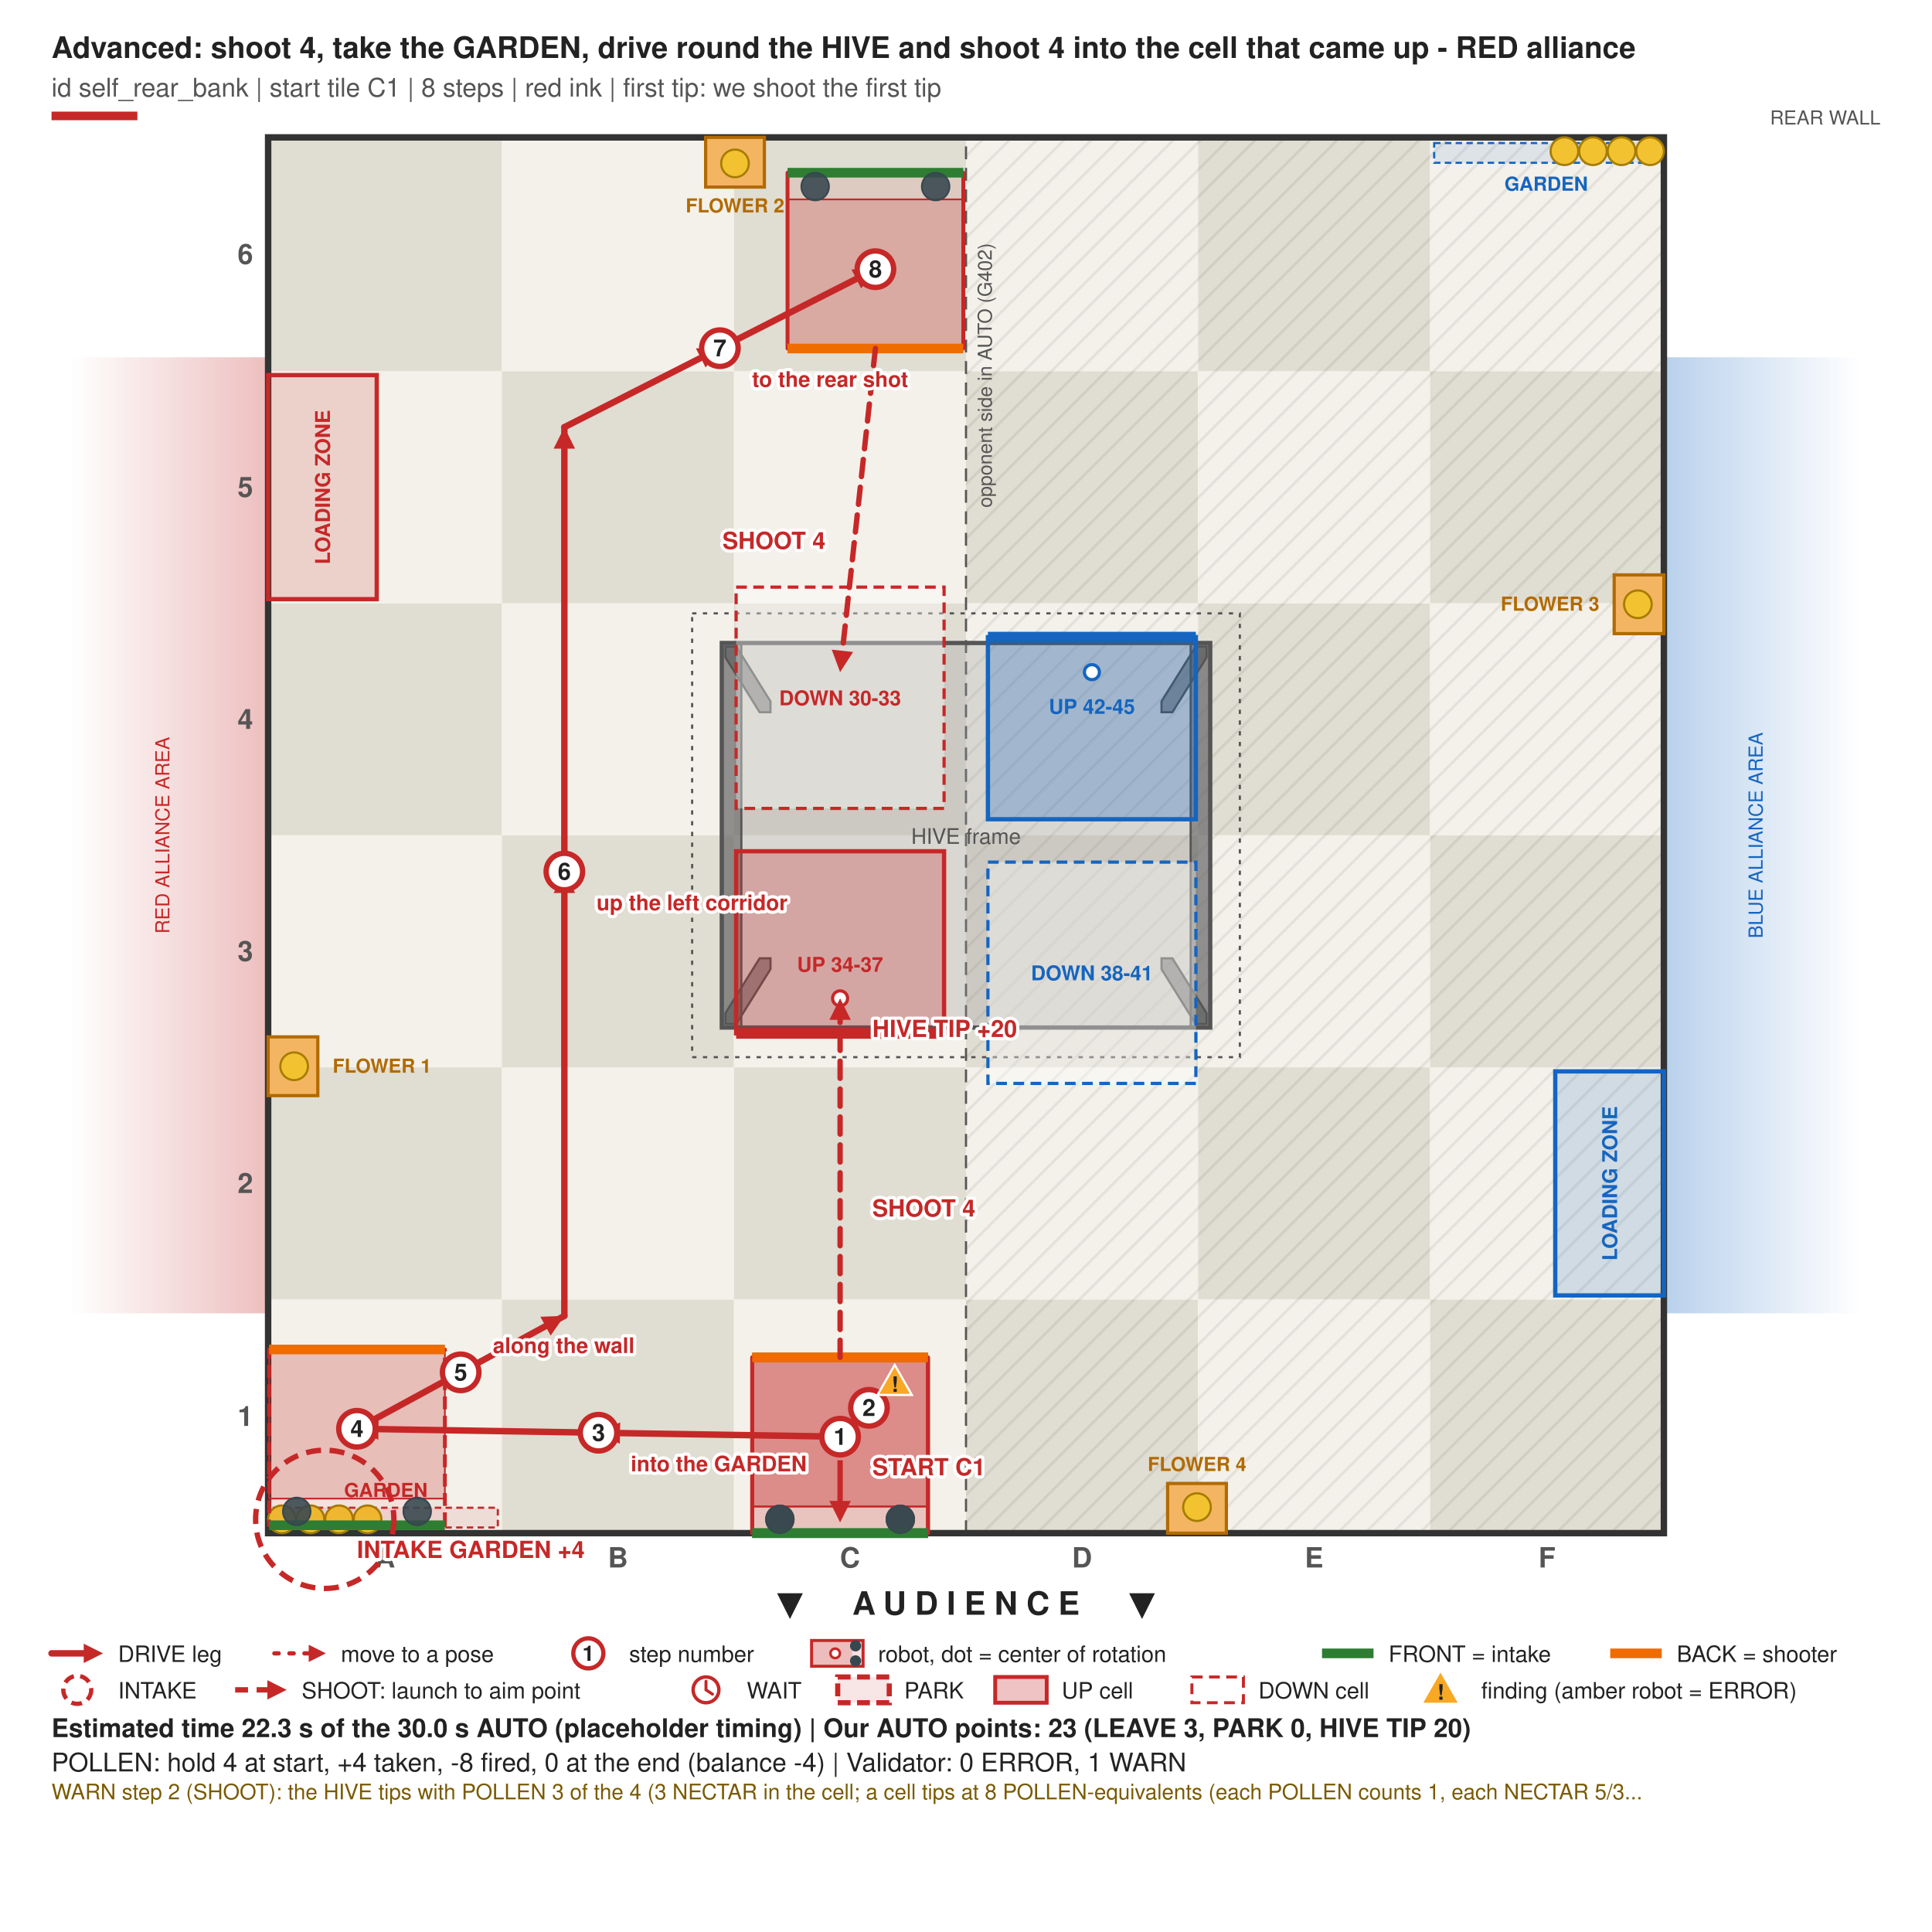
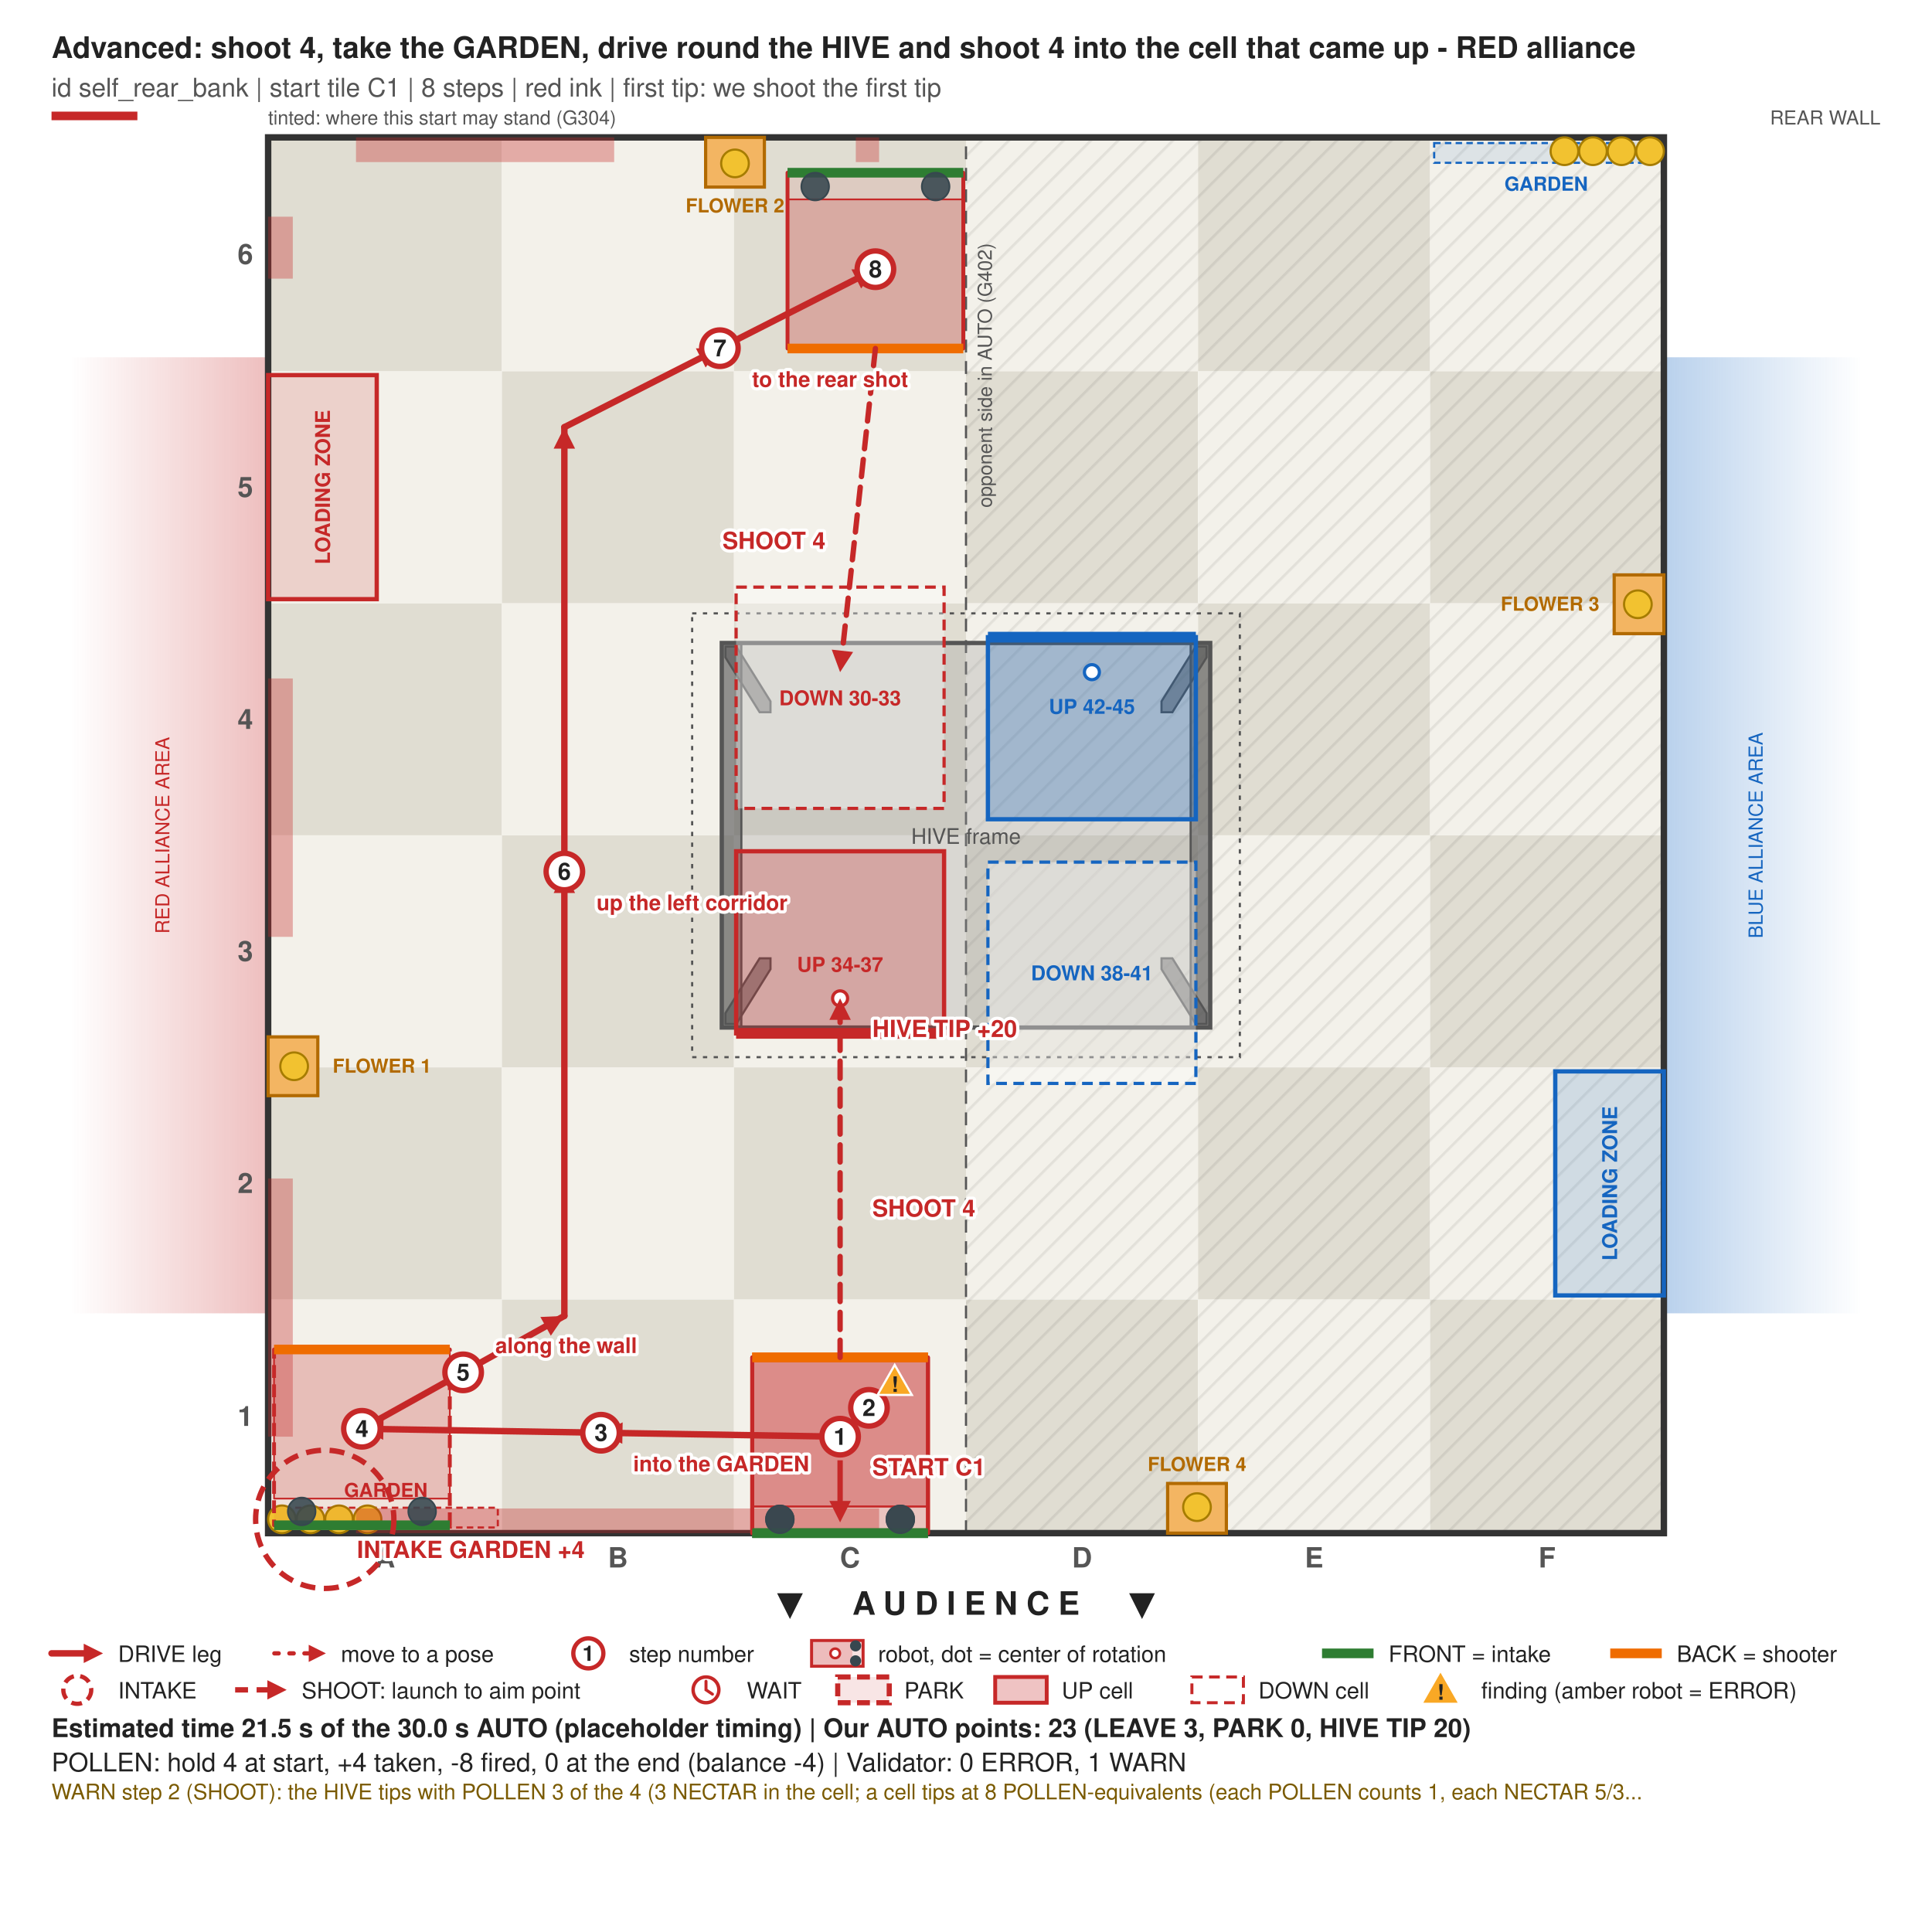
<svg xmlns="http://www.w3.org/2000/svg" viewBox="0 0 900 900" width="900" height="900" role="img" aria-labelledby="svg-title svg-desc" font-family="Helvetica, Arial, sans-serif">
  <defs>
    <linearGradient id="area-red" x1="1" y1="0" x2="0" y2="0">
      <stop offset="0" stop-color="#c62828" stop-opacity="0.30" />
      <stop offset="1" stop-color="#c62828" stop-opacity="0" />
    </linearGradient>
    <linearGradient id="area-blue" x1="0" y1="0" x2="1" y2="0">
      <stop offset="0" stop-color="#1565c0" stop-opacity="0.30" />
      <stop offset="1" stop-color="#1565c0" stop-opacity="0" />
    </linearGradient>
    <pattern id="opponent-hatch" width="9" height="9" patternUnits="userSpaceOnUse" patternTransform="rotate(45)">
      <line x1="0" y1="0" x2="0" y2="9" stroke="#000000" stroke-opacity="0.07" stroke-width="2.5" />
    </pattern>
  </defs>
  <rect id="background" x="0" y="0" width="900" height="900" fill="#ffffff" />
  <text id="title" x="24" y="27" font-size="13.83" font-weight="bold" fill="#222222">Advanced: shoot 4, take the GARDEN, drive round the HIVE and shoot 4 into the cell that came up - RED alliance</text>
  <text id="subtitle" x="24" y="45" font-size="12" fill="#555555">id self_rear_bank  |  start tile C1  |  8 steps  |  red ink  |  first tip: we shoot the first tip</text>
  <rect x="24" y="52" width="40" height="4" fill="#c62828" />
  <g id="field">
    <rect class="alliance-area" data-alliance="RED" x="32.9" y="166.43" width="92" height="445.37" fill="url(#area-red)" />
    <rect class="alliance-area" data-alliance="BLUE" x="775.1" y="166.43" width="92" height="445.37" fill="url(#area-blue)" />
    <text x="78.9" y="389.12" font-size="9" fill="#c62828" text-anchor="middle" transform="rotate(-90 78.9 389.12)">RED ALLIANCE AREA</text>
    <text x="821.1" y="389.12" font-size="9" fill="#1565c0" text-anchor="middle" transform="rotate(-90 821.1 389.12)">BLUE ALLIANCE AREA</text>
    <rect class="tile" data-tile="A1" x="124.9" y="605.3" width="108.9" height="108.9" fill="#f3f1ea" />
    <rect class="tile" data-tile="A2" x="124.9" y="497.2" width="108.9" height="108.1" fill="#e0ddd2" />
    <rect class="tile" data-tile="A3" x="124.9" y="389.1" width="108.9" height="108.1" fill="#f3f1ea" />
    <rect class="tile" data-tile="A4" x="124.9" y="281" width="108.9" height="108.1" fill="#e0ddd2" />
    <rect class="tile" data-tile="A5" x="124.9" y="172.9" width="108.9" height="108.1" fill="#f3f1ea" />
    <rect class="tile" data-tile="A6" x="124.9" y="64" width="108.9" height="108.9" fill="#e0ddd2" />
    <rect class="tile" data-tile="B1" x="233.8" y="605.3" width="108.1" height="108.9" fill="#e0ddd2" />
    <rect class="tile" data-tile="B2" x="233.8" y="497.2" width="108.1" height="108.1" fill="#f3f1ea" />
    <rect class="tile" data-tile="B3" x="233.8" y="389.1" width="108.1" height="108.1" fill="#e0ddd2" />
    <rect class="tile" data-tile="B4" x="233.8" y="281" width="108.1" height="108.1" fill="#f3f1ea" />
    <rect class="tile" data-tile="B5" x="233.8" y="172.9" width="108.1" height="108.1" fill="#e0ddd2" />
    <rect class="tile" data-tile="B6" x="233.8" y="64" width="108.1" height="108.9" fill="#f3f1ea" />
    <rect class="tile" data-tile="C1" x="341.9" y="605.3" width="108.1" height="108.9" fill="#f3f1ea" />
    <rect class="tile" data-tile="C2" x="341.9" y="497.2" width="108.1" height="108.1" fill="#e0ddd2" />
    <rect class="tile" data-tile="C3" x="341.9" y="389.1" width="108.1" height="108.1" fill="#f3f1ea" />
    <rect class="tile" data-tile="C4" x="341.9" y="281" width="108.1" height="108.1" fill="#e0ddd2" />
    <rect class="tile" data-tile="C5" x="341.9" y="172.9" width="108.1" height="108.1" fill="#f3f1ea" />
    <rect class="tile" data-tile="C6" x="341.9" y="64" width="108.1" height="108.9" fill="#e0ddd2" />
    <rect class="tile" data-tile="D1" x="450" y="605.3" width="108.1" height="108.9" fill="#e0ddd2" />
    <rect class="tile" data-tile="D2" x="450" y="497.2" width="108.1" height="108.1" fill="#f3f1ea" />
    <rect class="tile" data-tile="D3" x="450" y="389.1" width="108.1" height="108.1" fill="#e0ddd2" />
    <rect class="tile" data-tile="D4" x="450" y="281" width="108.1" height="108.1" fill="#f3f1ea" />
    <rect class="tile" data-tile="D5" x="450" y="172.9" width="108.1" height="108.1" fill="#e0ddd2" />
    <rect class="tile" data-tile="D6" x="450" y="64" width="108.1" height="108.9" fill="#f3f1ea" />
    <rect class="tile" data-tile="E1" x="558.1" y="605.3" width="108.1" height="108.9" fill="#f3f1ea" />
    <rect class="tile" data-tile="E2" x="558.1" y="497.2" width="108.1" height="108.1" fill="#e0ddd2" />
    <rect class="tile" data-tile="E3" x="558.1" y="389.1" width="108.1" height="108.1" fill="#f3f1ea" />
    <rect class="tile" data-tile="E4" x="558.1" y="281" width="108.1" height="108.1" fill="#e0ddd2" />
    <rect class="tile" data-tile="E5" x="558.1" y="172.9" width="108.1" height="108.1" fill="#f3f1ea" />
    <rect class="tile" data-tile="E6" x="558.1" y="64" width="108.1" height="108.9" fill="#e0ddd2" />
    <rect class="tile" data-tile="F1" x="666.2" y="605.3" width="108.9" height="108.9" fill="#e0ddd2" />
    <rect class="tile" data-tile="F2" x="666.2" y="497.2" width="108.9" height="108.1" fill="#f3f1ea" />
    <rect class="tile" data-tile="F3" x="666.2" y="389.1" width="108.9" height="108.1" fill="#e0ddd2" />
    <rect class="tile" data-tile="F4" x="666.2" y="281" width="108.9" height="108.1" fill="#f3f1ea" />
    <rect class="tile" data-tile="F5" x="666.2" y="172.9" width="108.9" height="108.1" fill="#e0ddd2" />
    <rect class="tile" data-tile="F6" x="666.2" y="64" width="108.9" height="108.9" fill="#f3f1ea" />
    <rect id="opponent-side" x="450" y="64" width="325.1" height="650.2" fill="url(#opponent-hatch)" />
    <line id="side-line" x1="450" y1="714.2" x2="450" y2="64" stroke="#555555" stroke-width="1" stroke-dasharray="6 4" />
    <text id="opponent-label" x="462" y="174.86" font-size="9" fill="#555555" text-anchor="middle" transform="rotate(-90 462 174.86)">opponent side in AUTO (G402)</text>
    <text class="tile-label" x="179.35" y="730.2" font-size="13" font-weight="bold" text-anchor="middle" fill="#555555">A</text>
    <text class="tile-label" x="287.85" y="730.2" font-size="13" font-weight="bold" text-anchor="middle" fill="#555555">B</text>
    <text class="tile-label" x="395.95" y="730.2" font-size="13" font-weight="bold" text-anchor="middle" fill="#555555">C</text>
    <text class="tile-label" x="504.05" y="730.2" font-size="13" font-weight="bold" text-anchor="middle" fill="#555555">D</text>
    <text class="tile-label" x="612.15" y="730.2" font-size="13" font-weight="bold" text-anchor="middle" fill="#555555">E</text>
    <text class="tile-label" x="720.65" y="730.2" font-size="13" font-weight="bold" text-anchor="middle" fill="#555555">F</text>
    <text class="tile-label" x="117.9" y="664.25" font-size="13" font-weight="bold" text-anchor="end" fill="#555555">1</text>
    <text class="tile-label" x="117.9" y="555.75" font-size="13" font-weight="bold" text-anchor="end" fill="#555555">2</text>
    <text class="tile-label" x="117.9" y="447.65" font-size="13" font-weight="bold" text-anchor="end" fill="#555555">3</text>
    <text class="tile-label" x="117.9" y="339.55" font-size="13" font-weight="bold" text-anchor="end" fill="#555555">4</text>
    <text class="tile-label" x="117.9" y="231.45" font-size="13" font-weight="bold" text-anchor="end" fill="#555555">5</text>
    <text class="tile-label" x="117.9" y="122.95" font-size="13" font-weight="bold" text-anchor="end" fill="#555555">6</text>
    <rect id="field-border" x="124.9" y="64" width="650.2" height="650.2" fill="none" stroke="#333333" stroke-width="3" />
  </g>
  <g id="structures">
    <rect id="hive-frame" x="336.23" y="299.53" width="227.54" height="179.14" fill="#9a9a9a" fill-opacity="0.30" stroke="#555555" stroke-width="2" />
    <rect id="hive-keepout" x="322.43" y="285.73" width="255.14" height="206.74" fill="none" stroke="#555555" stroke-width="1" stroke-dasharray="2 3" />
    <g id="hive-solid">
      <polygon class="hive-foot" points="336.23,478.67 345.35,478.67 345.35,299.53 336.23,299.53" fill="#555555" fill-opacity="0.55" stroke="#555555" stroke-width="1" />
      <polygon class="hive-foot" points="554.65,478.67 563.77,478.67 563.77,299.53 554.65,299.53" fill="#555555" fill-opacity="0.55" stroke="#555555" stroke-width="1" />
      <polygon class="hive-foot" points="337.94,477.01 343,477.01 358.92,451.48 358.92,446.42 353.86,446.42 337.94,471.95" fill="#555555" fill-opacity="0.55" stroke="#555555" stroke-width="1" />
      <polygon class="hive-foot" points="337.94,306.25 353.86,331.78 358.92,331.78 358.92,326.72 343,301.19 337.94,301.19" fill="#555555" fill-opacity="0.55" stroke="#555555" stroke-width="1" />
      <polygon class="hive-foot" points="541.08,451.48 557,477.01 562.06,477.01 562.06,471.95 546.14,446.42 541.08,446.42" fill="#555555" fill-opacity="0.55" stroke="#555555" stroke-width="1" />
      <polygon class="hive-foot" points="541.08,331.78 546.14,331.78 562.06,306.25 562.06,301.19 557,301.19 541.08,326.72" fill="#555555" fill-opacity="0.55" stroke="#555555" stroke-width="1" />
    </g>
    <text x="450" y="393.1" font-size="10" fill="#555555" text-anchor="middle">HIVE frame</text>
    <g class="hive" data-alliance="RED">
      <g class="cell cell-down" data-alliance="RED" data-side="REAR">
        <rect x="342.91" y="273.5" width="96.88" height="103.09" fill="#ffffff" fill-opacity="0.35" stroke="#c62828" stroke-width="1.5" stroke-dasharray="5 3" />
        <text x="391.35" y="328.55" font-size="9.5" font-weight="bold" fill="#c62828" text-anchor="middle">DOWN 30-33</text>
      </g>
      <g class="cell cell-up" data-alliance="RED" data-side="AUDIENCE">
        <rect x="342.91" y="396.55" width="96.88" height="84.82" fill="#c62828" fill-opacity="0.28" stroke="#c62828" stroke-width="2" />
        <line class="cell-opening" x1="342.91" y1="481.38" x2="439.79" y2="481.38" stroke="#c62828" stroke-width="5" />
        <circle class="aim-point" cx="391.35" cy="465.08" r="3.5" fill="#ffffff" stroke="#c62828" stroke-width="1.5" />
        <text x="391.35" y="452.68" font-size="9.5" font-weight="bold" fill="#c62828" text-anchor="middle">UP 34-37</text>
      </g>
    </g>
    <g class="hive" data-alliance="BLUE">
      <g class="cell cell-down" data-alliance="BLUE" data-side="AUDIENCE">
        <rect x="460.21" y="401.61" width="96.88" height="103.09" fill="#ffffff" fill-opacity="0.35" stroke="#1565c0" stroke-width="1.5" stroke-dasharray="5 3" />
        <text x="508.65" y="456.66" font-size="9.5" font-weight="bold" fill="#1565c0" text-anchor="middle">DOWN 38-41</text>
      </g>
      <g class="cell cell-up" data-alliance="BLUE" data-side="REAR">
        <rect x="460.21" y="296.82" width="96.88" height="84.82" fill="#1565c0" fill-opacity="0.28" stroke="#1565c0" stroke-width="2" />
        <line class="cell-opening" x1="460.21" y1="296.82" x2="557.09" y2="296.82" stroke="#1565c0" stroke-width="5" />
        <circle class="aim-point" cx="508.65" cy="313.12" r="3.5" fill="#ffffff" stroke="#1565c0" stroke-width="1.5" />
        <text x="508.65" y="332.52" font-size="9.5" font-weight="bold" fill="#1565c0" text-anchor="middle">UP 42-45</text>
      </g>
    </g>
    <g class="flower" data-flower="1">
      <rect x="124.9" y="483.02" width="23.15" height="27.37" fill="#f3b562" stroke="#b26a00" stroke-width="1.5" />
      <circle cx="137.02" cy="496.71" r="6.44" fill="#f2c230" stroke="#a67c00" stroke-width="1" />
      <text x="154.95" y="499.71" font-size="9" fill="#b26a00" font-weight="bold" text-anchor="start">FLOWER 1</text>
    </g>
    <g class="flower" data-flower="2">
      <rect x="328.71" y="64" width="27.37" height="23.15" fill="#f3b562" stroke="#b26a00" stroke-width="1.5" />
      <circle cx="342.39" cy="76.12" r="6.44" fill="#f2c230" stroke="#a67c00" stroke-width="1" />
      <text x="342.39" y="98.95" font-size="9" fill="#b26a00" font-weight="bold" text-anchor="middle">FLOWER 2</text>
    </g>
    <g class="flower" data-flower="3">
      <rect x="751.95" y="267.81" width="23.15" height="27.37" fill="#f3b562" stroke="#b26a00" stroke-width="1.5" />
      <circle cx="762.98" cy="281.49" r="6.44" fill="#f2c230" stroke="#a67c00" stroke-width="1" />
      <text x="745.05" y="284.49" font-size="9" fill="#b26a00" font-weight="bold" text-anchor="end">FLOWER 3</text>
    </g>
    <g class="flower" data-flower="4">
      <rect x="543.92" y="691.05" width="27.37" height="23.15" fill="#f3b562" stroke="#b26a00" stroke-width="1.5" />
      <circle cx="557.61" cy="702.08" r="6.44" fill="#f2c230" stroke="#a67c00" stroke-width="1" />
      <text x="557.61" y="685.25" font-size="9" fill="#b26a00" font-weight="bold" text-anchor="middle">FLOWER 4</text>
    </g>
    <g class="garden" data-alliance="RED">
      <rect x="127.54" y="702.36" width="104.37" height="9.2" fill="#c62828" fill-opacity="0.10" stroke="#c62828" stroke-width="1" stroke-dasharray="3 2" />
      <circle class="pollen" cx="131.34" cy="707.76" r="6.44" fill="#f2c230" stroke="#a67c00" stroke-width="1" />
      <circle class="pollen" cx="144.63" cy="707.76" r="6.44" fill="#f2c230" stroke="#a67c00" stroke-width="1" />
      <circle class="pollen" cx="157.93" cy="707.76" r="6.44" fill="#f2c230" stroke="#a67c00" stroke-width="1" />
      <circle class="pollen" cx="171.22" cy="707.76" r="6.44" fill="#f2c230" stroke="#a67c00" stroke-width="1" />
      <text x="179.73" y="697.36" font-size="9" fill="#c62828" text-anchor="middle" font-weight="bold">GARDEN</text>
    </g>
    <g class="loading-zone" data-alliance="RED">
      <rect x="124.9" y="174.74" width="50.6" height="104.37" fill="#c62828" fill-opacity="0.16" stroke="#c62828" stroke-width="2" />
      <text x="150.2" y="230.43" font-size="9.5" font-weight="bold" fill="#c62828" text-anchor="middle" transform="rotate(-90 150.2 226.93)">LOADING ZONE</text>
    </g>
    <g class="garden" data-alliance="BLUE">
      <rect x="668.09" y="66.64" width="104.37" height="9.2" fill="#1565c0" fill-opacity="0.10" stroke="#1565c0" stroke-width="1" stroke-dasharray="3 2" />
      <circle class="pollen" cx="768.66" cy="70.44" r="6.44" fill="#f2c230" stroke="#a67c00" stroke-width="1" />
      <circle class="pollen" cx="755.37" cy="70.44" r="6.44" fill="#f2c230" stroke="#a67c00" stroke-width="1" />
      <circle class="pollen" cx="742.07" cy="70.44" r="6.44" fill="#f2c230" stroke="#a67c00" stroke-width="1" />
      <circle class="pollen" cx="728.78" cy="70.44" r="6.44" fill="#f2c230" stroke="#a67c00" stroke-width="1" />
      <text x="720.27" y="88.84" font-size="9" fill="#1565c0" text-anchor="middle" font-weight="bold">GARDEN</text>
    </g>
    <g class="loading-zone" data-alliance="BLUE">
      <rect x="724.5" y="499.09" width="50.6" height="104.37" fill="#1565c0" fill-opacity="0.16" stroke="#1565c0" stroke-width="2" />
      <text x="749.8" y="554.77" font-size="9.5" font-weight="bold" fill="#1565c0" text-anchor="middle" transform="rotate(-90 749.8 551.27)">LOADING ZONE</text>
    </g>
    <text id="audience-label" x="450" y="752.2" font-size="15" font-weight="bold" letter-spacing="4" text-anchor="middle" fill="#222222">AUDIENCE</text>
    <polygon class="compass-arrow" points="362,742.2 374,742.2 368,754.2" fill="#222222" />
    <polygon class="compass-arrow" points="526,742.2 538,742.2 532,754.2" fill="#222222" />
    <text x="876" y="58" font-size="9" fill="#555555" text-anchor="end">REAR WALL</text>
  </g>
+   <g id="start-bands" data-heading="-90">
+     <rect class="start-band" data-wall="RED" data-from="9.77" data-to="35.92" x="124.9" y="548.99" width="11.5" height="120.27" fill="#c62828" fill-opacity="0.35" />
+     <rect class="start-band" data-wall="RED" data-from="60.39" data-to="86.55" x="124.9" y="316.05" width="11.5" height="120.37" fill="#c62828" fill-opacity="0.35" />
+     <rect class="start-band" data-wall="RED" data-from="127.04" data-to="133.32" x="124.9" y="100.94" width="11.5" height="28.86" fill="#c62828" fill-opacity="0.35" />
+     <rect class="start-band" data-wall="AUDIENCE" data-from="8.9" data-to="61.87" x="165.84" y="702.7" width="243.68" height="11.5" fill="#c62828" fill-opacity="0.35" />
+     <rect class="start-band" data-wall="REAR" data-from="8.9" data-to="35.05" x="165.84" y="64" width="120.27" height="11.5" fill="#c62828" fill-opacity="0.35" />
+     <rect class="start-band" data-wall="REAR" data-from="59.52" data-to="61.87" x="398.67" y="64" width="10.85" height="11.5" fill="#c62828" fill-opacity="0.35" />
+     <text class="start-band-label" x="124.9" y="58" font-size="9" fill="#555555">tinted: where this start may stand (G304)</text>
+   </g>
  <g id="route" data-ink="#c62828" data-alliance="RED" data-route="self_rear_bank">
    <g class="drive-leg" data-step="3" data-mode="CONSTANT">
-       <path class="leg" d="M 391.35 669.26 L 166.3 665.58" fill="none" stroke="#c62828" stroke-width="3" stroke-linecap="round" stroke-linejoin="round" />
-       <polygon class="arrowhead" points="278.82,667.42 288.91,662.58 288.74,672.58" fill="#c62828" />
-       <polygon class="arrowhead" points="166.3,665.58 176.38,660.74 176.22,670.74" fill="#c62828" />
+       <path class="leg" d="M 391.35 669.26 L 168.6 665.58" fill="none" stroke="#c62828" stroke-width="3" stroke-linecap="round" stroke-linejoin="round" />
+       <polygon class="arrowhead" points="279.97,667.42 290.06,662.58 289.89,672.58" fill="#c62828" />
+       <polygon class="arrowhead" points="168.6,665.58 178.68,660.74 178.52,670.74" fill="#c62828" />
    </g>
    <g class="drive-leg" data-step="5" data-mode="CONSTANT">
-       <path class="leg" d="M 166.3 665.58 L 262.9 613" fill="none" stroke="#c62828" stroke-width="3" stroke-linecap="round" stroke-linejoin="round" />
-       <polygon class="arrowhead" points="262.9,613 256.51,622.17 251.73,613.39" fill="#c62828" />
+       <path class="leg" d="M 168.6 665.58 L 262.9 613" fill="none" stroke="#c62828" stroke-width="3" stroke-linecap="round" stroke-linejoin="round" />
+       <polygon class="arrowhead" points="262.9,613 256.6,622.24 251.73,613.5" fill="#c62828" />
    </g>
    <g class="drive-leg" data-step="6" data-mode="REVERSE_TANGENT">
      <path class="leg" d="M 262.9 613 L 262.9 199" fill="none" stroke="#c62828" stroke-width="3" stroke-linecap="round" stroke-linejoin="round" />
      <polygon class="arrowhead" points="262.9,406 267.9,416 257.9,416" fill="#c62828" />
      <polygon class="arrowhead" points="262.9,199 267.9,209 257.9,209" fill="#c62828" />
    </g>
    <g class="drive-leg" data-step="7" data-mode="LINEAR">
      <path class="leg" d="M 262.9 199 L 407.8 125.4" fill="none" stroke="#c62828" stroke-width="3" stroke-linecap="round" stroke-linejoin="round" />
      <polygon class="arrowhead" points="335.35,162.2 328.7,171.19 324.17,162.27" fill="#c62828" />
      <polygon class="arrowhead" points="407.8,125.4 401.15,134.39 396.62,125.47" fill="#c62828" />
    </g>
    <g id="start-footprint" class="footprint start" data-step="1">
      <polygon class="outline" points="432.29,714.2 432.29,632.32 350.41,632.32 350.41,714.2" fill="#c62828" fill-opacity="0.14" stroke="#c62828" stroke-width="1.8" stroke-linejoin="round" />
      <polygon class="chassis" points="432.29,701.78 432.29,632.32 350.41,632.32 350.41,701.78" fill="#c62828" fill-opacity="0.2" stroke="#c62828" stroke-width="0.8" stroke-linejoin="round" />
      <line class="front-edge" x1="432.29" y1="714.2" x2="350.41" y2="714.2" stroke="#2e7d32" stroke-width="4.5" />
      <line class="back-edge" x1="432.29" y1="632.32" x2="350.41" y2="632.32" stroke="#ef6c00" stroke-width="4.5" />
      <circle class="wheel" data-wheel="LEFT" cx="419.41" cy="707.76" r="6.44" fill="#37474f" fill-opacity="0.88" stroke="#37474f" stroke-width="0.8" />
      <circle class="wheel" data-wheel="RIGHT" cx="363.29" cy="707.76" r="6.44" fill="#37474f" fill-opacity="0.88" stroke="#37474f" stroke-width="0.8" />
      <g class="pose-point" data-x="57.92" data-y="9.77">
        <circle cx="391.35" cy="669.26" r="3.4" fill="#ffffff" fill-opacity="0.92" stroke="#c62828" stroke-width="1.6" />
        <line x1="387.95" y1="669.26" x2="394.75" y2="669.26" stroke="#c62828" stroke-width="1" />
        <line x1="391.35" y1="665.86" x2="391.35" y2="672.66" stroke="#c62828" stroke-width="1" />
      </g>
      <line class="heading-arrow" x1="391.35" y1="680.26" x2="391.35" y2="701.2" stroke="#c62828" stroke-width="2.5" />
      <polygon class="arrowhead" points="391.35,709.2 386.35,699.2 396.35,699.2" fill="#c62828" />
    </g>
    <g class="shoot-pose" data-step="2" data-nominal="false">
      <polygon class="outline" points="432.29,714.2 432.29,632.32 350.41,632.32 350.41,714.2" fill="#c62828" fill-opacity="0.1" stroke="#c62828" stroke-width="1.8" stroke-linejoin="round" />
      <polygon class="chassis" points="432.29,701.78 432.29,632.32 350.41,632.32 350.41,701.78" fill="#c62828" fill-opacity="0.2" stroke="#c62828" stroke-width="0.8" stroke-linejoin="round" />
      <line class="front-edge" x1="432.29" y1="714.2" x2="350.41" y2="714.2" stroke="#2e7d32" stroke-width="4.5" />
      <line class="back-edge" x1="432.29" y1="632.32" x2="350.41" y2="632.32" stroke="#ef6c00" stroke-width="4.5" />
      <circle class="wheel" data-wheel="LEFT" cx="419.41" cy="707.76" r="6.44" fill="#37474f" fill-opacity="0.88" stroke="#37474f" stroke-width="0.8" />
      <circle class="wheel" data-wheel="RIGHT" cx="363.29" cy="707.76" r="6.44" fill="#37474f" fill-opacity="0.88" stroke="#37474f" stroke-width="0.8" />
      <g class="pose-point" data-x="57.92" data-y="9.77">
        <circle cx="391.35" cy="669.26" r="3.4" fill="#ffffff" fill-opacity="0.92" stroke="#c62828" stroke-width="1.6" />
        <line x1="387.95" y1="669.26" x2="394.75" y2="669.26" stroke="#c62828" stroke-width="1" />
        <line x1="391.35" y1="665.86" x2="391.35" y2="672.66" stroke="#c62828" stroke-width="1" />
      </g>
      <line class="shot" x1="391.35" y1="632.32" x2="391.35" y2="474.08" stroke="#c62828" stroke-width="2.5" stroke-dasharray="8 5" stroke-linecap="round" />
      <polygon class="arrowhead" points="391.35,465.08 396.35,475.08 386.35,475.08" fill="#c62828" />
    </g>
    <g class="intake" data-step="4" data-source="GARDEN">
-       <polygon class="outline" points="207.24,710.52 207.24,628.64 125.36,628.64 125.36,710.52" fill="#c62828" fill-opacity="0.07" stroke="#c62828" stroke-width="1.8" stroke-dasharray="6 3" stroke-linejoin="round" />
-       <polygon class="chassis" points="207.24,698.1 207.24,628.64 125.36,628.64 125.36,698.1" fill="#c62828" fill-opacity="0.2" stroke="#c62828" stroke-width="0.8" stroke-linejoin="round" />
-       <line class="front-edge" x1="207.24" y1="710.52" x2="125.36" y2="710.52" stroke="#2e7d32" stroke-width="4.5" />
-       <line class="back-edge" x1="207.24" y1="628.64" x2="125.36" y2="628.64" stroke="#ef6c00" stroke-width="4.5" />
-       <circle class="wheel" data-wheel="LEFT" cx="194.36" cy="704.08" r="6.44" fill="#37474f" fill-opacity="0.88" stroke="#37474f" stroke-width="0.8" />
-       <circle class="wheel" data-wheel="RIGHT" cx="138.24" cy="704.08" r="6.44" fill="#37474f" fill-opacity="0.88" stroke="#37474f" stroke-width="0.8" />
-       <g class="pose-point" data-x="9" data-y="10.57">
-         <circle cx="166.3" cy="665.58" r="3.4" fill="#ffffff" fill-opacity="0.92" stroke="#c62828" stroke-width="1.6" />
-         <line x1="162.9" y1="665.58" x2="169.7" y2="665.58" stroke="#c62828" stroke-width="1" />
-         <line x1="166.3" y1="662.18" x2="166.3" y2="668.98" stroke="#c62828" stroke-width="1" />
+       <polygon class="outline" points="209.54,710.52 209.54,628.64 127.66,628.64 127.66,710.52" fill="#c62828" fill-opacity="0.07" stroke="#c62828" stroke-width="1.8" stroke-dasharray="6 3" stroke-linejoin="round" />
+       <polygon class="chassis" points="209.54,698.1 209.54,628.64 127.66,628.64 127.66,698.1" fill="#c62828" fill-opacity="0.2" stroke="#c62828" stroke-width="0.8" stroke-linejoin="round" />
+       <line class="front-edge" x1="209.54" y1="710.52" x2="127.66" y2="710.52" stroke="#2e7d32" stroke-width="4.5" />
+       <line class="back-edge" x1="209.54" y1="628.64" x2="127.66" y2="628.64" stroke="#ef6c00" stroke-width="4.5" />
+       <circle class="wheel" data-wheel="LEFT" cx="196.66" cy="704.08" r="6.44" fill="#37474f" fill-opacity="0.88" stroke="#37474f" stroke-width="0.8" />
+       <circle class="wheel" data-wheel="RIGHT" cx="140.54" cy="704.08" r="6.44" fill="#37474f" fill-opacity="0.88" stroke="#37474f" stroke-width="0.8" />
+       <g class="pose-point" data-x="9.5" data-y="10.57">
+         <circle cx="168.6" cy="665.58" r="3.4" fill="#ffffff" fill-opacity="0.92" stroke="#c62828" stroke-width="1.6" />
+         <line x1="165.2" y1="665.58" x2="172" y2="665.58" stroke="#c62828" stroke-width="1" />
+         <line x1="168.6" y1="662.18" x2="168.6" y2="668.98" stroke="#c62828" stroke-width="1" />
      </g>
      <circle class="intake-ring" cx="151.28" cy="707.76" r="32.2" fill="none" stroke="#c62828" stroke-width="2.5" stroke-dasharray="7 4" />
    </g>
    <g class="shoot-pose" data-step="8" data-nominal="false">
      <polygon class="outline" points="366.86,80.46 366.86,162.34 448.74,162.34 448.74,80.46" fill="#c62828" fill-opacity="0.1" stroke="#c62828" stroke-width="1.8" stroke-linejoin="round" />
      <polygon class="chassis" points="366.86,92.88 366.86,162.34 448.74,162.34 448.74,92.88" fill="#c62828" fill-opacity="0.2" stroke="#c62828" stroke-width="0.8" stroke-linejoin="round" />
      <line class="front-edge" x1="366.86" y1="80.46" x2="448.74" y2="80.46" stroke="#2e7d32" stroke-width="4.5" />
      <line class="back-edge" x1="366.86" y1="162.34" x2="448.74" y2="162.34" stroke="#ef6c00" stroke-width="4.5" />
      <circle class="wheel" data-wheel="LEFT" cx="379.74" cy="86.9" r="6.44" fill="#37474f" fill-opacity="0.88" stroke="#37474f" stroke-width="0.8" />
      <circle class="wheel" data-wheel="RIGHT" cx="435.86" cy="86.9" r="6.44" fill="#37474f" fill-opacity="0.88" stroke="#37474f" stroke-width="0.8" />
      <g class="pose-point" data-x="61.5" data-y="128">
        <circle cx="407.8" cy="125.4" r="3.4" fill="#ffffff" fill-opacity="0.92" stroke="#c62828" stroke-width="1.6" />
        <line x1="404.4" y1="125.4" x2="411.2" y2="125.4" stroke="#c62828" stroke-width="1" />
        <line x1="407.8" y1="122" x2="407.8" y2="128.8" stroke="#c62828" stroke-width="1" />
      </g>
      <line class="shot" x1="407.8" y1="162.34" x2="392.33" y2="304.17" stroke="#c62828" stroke-width="2.5" stroke-dasharray="8 5" stroke-linecap="round" />
      <polygon class="arrowhead" points="391.35,313.12 387.46,302.63 397.41,303.72" fill="#c62828" />
    </g>
    <g id="badges">
      <g class="badge" data-step="1" data-kind="START">
        <circle cx="391.35" cy="669.26" r="8.5" fill="#ffffff" stroke="#c62828" stroke-width="2.5" />
        <text x="391.35" y="673.06" font-size="11" font-weight="bold" text-anchor="middle" fill="#222222">1</text>
      </g>
      <g class="badge" data-step="2" data-kind="SHOOT">
        <circle cx="404.79" cy="655.82" r="8.5" fill="#ffffff" stroke="#c62828" stroke-width="2.5" />
        <text x="404.79" y="659.62" font-size="11" font-weight="bold" text-anchor="middle" fill="#222222">2</text>
      </g>
      <g class="badge" data-step="3" data-kind="DRIVE">
-         <circle cx="278.82" cy="667.42" r="8.5" fill="#ffffff" stroke="#c62828" stroke-width="2.5" />
-         <text x="278.82" y="671.22" font-size="11" font-weight="bold" text-anchor="middle" fill="#222222">3</text>
+         <circle cx="279.97" cy="667.42" r="8.5" fill="#ffffff" stroke="#c62828" stroke-width="2.5" />
+         <text x="279.97" y="671.22" font-size="11" font-weight="bold" text-anchor="middle" fill="#222222">3</text>
      </g>
      <g class="badge" data-step="4" data-kind="INTAKE">
-         <circle cx="166.3" cy="665.58" r="8.5" fill="#ffffff" stroke="#c62828" stroke-width="2.5" />
-         <text x="166.3" y="669.38" font-size="11" font-weight="bold" text-anchor="middle" fill="#222222">4</text>
+         <circle cx="168.6" cy="665.58" r="8.5" fill="#ffffff" stroke="#c62828" stroke-width="2.5" />
+         <text x="168.6" y="669.38" font-size="11" font-weight="bold" text-anchor="middle" fill="#222222">4</text>
      </g>
      <g class="badge" data-step="5" data-kind="DRIVE">
-         <circle cx="214.6" cy="639.29" r="8.5" fill="#ffffff" stroke="#c62828" stroke-width="2.5" />
-         <text x="214.6" y="643.09" font-size="11" font-weight="bold" text-anchor="middle" fill="#222222">5</text>
+         <circle cx="215.75" cy="639.29" r="8.5" fill="#ffffff" stroke="#c62828" stroke-width="2.5" />
+         <text x="215.75" y="643.09" font-size="11" font-weight="bold" text-anchor="middle" fill="#222222">5</text>
      </g>
      <g class="badge" data-step="6" data-kind="DRIVE">
        <circle cx="262.9" cy="406" r="8.5" fill="#ffffff" stroke="#c62828" stroke-width="2.5" />
        <text x="262.9" y="409.8" font-size="11" font-weight="bold" text-anchor="middle" fill="#222222">6</text>
      </g>
      <g class="badge" data-step="7" data-kind="DRIVE">
        <circle cx="335.35" cy="162.2" r="8.5" fill="#ffffff" stroke="#c62828" stroke-width="2.5" />
        <text x="335.35" y="166" font-size="11" font-weight="bold" text-anchor="middle" fill="#222222">7</text>
      </g>
      <g class="badge" data-step="8" data-kind="SHOOT">
        <circle cx="407.8" cy="125.4" r="8.5" fill="#ffffff" stroke="#c62828" stroke-width="2.5" />
        <text x="407.8" y="129.2" font-size="11" font-weight="bold" text-anchor="middle" fill="#222222">8</text>
      </g>
    </g>
    <g id="step-labels">
      <text class="step-label" x="406.35" y="687.26" font-size="11" font-weight="bold" fill="#c62828" text-anchor="start" stroke="#ffffff" stroke-width="3" stroke-linejoin="round" paint-order="stroke">START C1</text>
      <text class="step-label" x="406.35" y="566.7" font-size="11" font-weight="bold" fill="#c62828" text-anchor="start" stroke="#ffffff" stroke-width="3" stroke-linejoin="round" paint-order="stroke">SHOOT 4</text>
      <text class="step-label" x="406.35" y="483.08" font-size="11" font-weight="bold" fill="#c62828" text-anchor="start" stroke="#ffffff" stroke-width="3" stroke-linejoin="round" paint-order="stroke">HIVE TIP +20</text>
-       <text class="step-label" x="293.82" y="685.42" font-size="10" font-weight="bold" fill="#c62828" text-anchor="start" stroke="#ffffff" stroke-width="3" stroke-linejoin="round" paint-order="stroke">into the GARDEN</text>
+       <text class="step-label" x="294.97" y="685.42" font-size="10" font-weight="bold" fill="#c62828" text-anchor="start" stroke="#ffffff" stroke-width="3" stroke-linejoin="round" paint-order="stroke">into the GARDEN</text>
      <text class="step-label" x="166.28" y="725.76" font-size="11" font-weight="bold" fill="#c62828" text-anchor="start" stroke="#ffffff" stroke-width="3" stroke-linejoin="round" paint-order="stroke">INTAKE GARDEN +4</text>
-       <text class="step-label" x="229.6" y="630.29" font-size="10" font-weight="bold" fill="#c62828" text-anchor="start" stroke="#ffffff" stroke-width="3" stroke-linejoin="round" paint-order="stroke">along the wall</text>
+       <text class="step-label" x="230.75" y="630.29" font-size="10" font-weight="bold" fill="#c62828" text-anchor="start" stroke="#ffffff" stroke-width="3" stroke-linejoin="round" paint-order="stroke">along the wall</text>
      <text class="step-label" x="277.9" y="424" font-size="10" font-weight="bold" fill="#c62828" text-anchor="start" stroke="#ffffff" stroke-width="3" stroke-linejoin="round" paint-order="stroke">up the left corridor</text>
      <text class="step-label" x="350.35" y="180.2" font-size="10" font-weight="bold" fill="#c62828" text-anchor="start" stroke="#ffffff" stroke-width="3" stroke-linejoin="round" paint-order="stroke">to the rear shot</text>
      <text class="step-label" x="384.57" y="255.73" font-size="11" font-weight="bold" fill="#c62828" text-anchor="end" stroke="#ffffff" stroke-width="3" stroke-linejoin="round" paint-order="stroke">SHOOT 4</text>
    </g>
    <g id="issue-marks">
      <g class="issue-mark" data-step="2" data-severity="WARN">
        <polygon points="416.79,635.82 424.79,649.82 408.79,649.82" fill="#f9a825" stroke="#ffffff" stroke-width="1" />
        <text x="416.79" y="648.42" font-size="10" font-weight="bold" text-anchor="middle" fill="#222222">!</text>
      </g>
    </g>
  </g>
  <g id="legend">
    <g class="legend-item" data-icon="drive">
      <line x1="24" y1="770.2" x2="40" y2="770.2" stroke="#c62828" stroke-width="3" stroke-linecap="round" />
      <polygon class="arrowhead" points="48,770.2 39,774.7 39,765.7" fill="#c62828" />
      <text x="55" y="774.2" font-size="10.5" fill="#222222">DRIVE leg</text>
    </g>
    <g class="legend-item" data-icon="approach">
      <line x1="127.81" y1="770.2" x2="143.81" y2="770.2" stroke="#c62828" stroke-width="2" stroke-dasharray="2 5" stroke-linecap="round" />
      <polygon class="arrowhead" points="151.81,770.2 143.81,774.2 143.81,766.2" fill="#c62828" />
      <text x="158.81" y="774.2" font-size="10.5" fill="#222222">move to a pose</text>
    </g>
    <g class="legend-item" data-icon="badge">
      <circle cx="274.07" cy="770.2" r="7" fill="#ffffff" stroke="#c62828" stroke-width="2" />
      <text x="274.07" y="773.7" font-size="10" font-weight="bold" text-anchor="middle" fill="#222222">1</text>
      <text x="293.07" y="774.2" font-size="10.5" fill="#222222">step number</text>
    </g>
    <g class="legend-item" data-icon="robot">
      <rect x="378.06" y="764.2" width="24" height="12" fill="#c62828" fill-opacity="0.14" stroke="#c62828" stroke-width="1.4" />
      <rect x="378.06" y="764.2" width="19" height="12" fill="#c62828" fill-opacity="0.2" />
      <circle cx="398.56" cy="766.7" r="2.6" fill="#37474f" />
      <circle cx="398.56" cy="773.7" r="2.6" fill="#37474f" />
      <circle cx="389.06" cy="770.2" r="2.2" fill="#ffffff" stroke="#c62828" stroke-width="1.2" />
      <text x="409.06" y="774.2" font-size="10.5" fill="#222222">robot, dot = center of rotation</text>
    </g>
    <g class="legend-item" data-icon="front">
      <line x1="615.85" y1="770.2" x2="639.85" y2="770.2" stroke="#2e7d32" stroke-width="4.5" />
      <text x="646.85" y="774.2" font-size="10.5" fill="#222222">FRONT = intake</text>
    </g>
    <g class="legend-item" data-icon="back">
      <line x1="750.11" y1="770.2" x2="774.11" y2="770.2" stroke="#ef6c00" stroke-width="4.5" />
      <text x="781.11" y="774.2" font-size="10.5" fill="#222222">BACK = shooter</text>
    </g>
    <g class="legend-item" data-icon="intake">
      <circle cx="36" cy="787.2" r="6.5" fill="none" stroke="#c62828" stroke-width="2" stroke-dasharray="5 3" />
      <text x="55" y="791.2" font-size="10.5" fill="#222222">INTAKE</text>
    </g>
    <g class="legend-item" data-icon="shoot">
      <line x1="109.54" y1="787.2" x2="125.54" y2="787.2" stroke="#c62828" stroke-width="2.5" stroke-dasharray="6 4" />
      <polygon class="arrowhead" points="133.54,787.2 124.54,791.7 124.54,782.7" fill="#c62828" />
      <text x="140.54" y="791.2" font-size="10.5" fill="#222222">SHOOT: launch to aim point</text>
    </g>
    <g class="legend-item" data-icon="wait">
      <circle cx="328.88" cy="787.2" r="6" fill="#ffffff" stroke="#c62828" stroke-width="1.6" />
      <polyline points="328.88,783.2 328.88,787.2 331.88,789.2" fill="none" stroke="#c62828" stroke-width="1.4" stroke-linecap="round" />
      <text x="347.88" y="791.2" font-size="10.5" fill="#222222">WAIT</text>
    </g>
    <g class="legend-item" data-icon="park">
      <rect x="390.24" y="781.2" width="24" height="12" fill="#c62828" fill-opacity="0.12" stroke="#c62828" stroke-width="2.4" stroke-dasharray="6 3" />
      <text x="421.24" y="791.2" font-size="10.5" fill="#222222">PARK</text>
    </g>
    <g class="legend-item" data-icon="up">
      <rect x="463.6" y="781.2" width="24" height="12" fill="#c62828" fill-opacity="0.28" stroke="#c62828" stroke-width="1.8" />
      <text x="494.6" y="791.2" font-size="10.5" fill="#222222">UP cell</text>
    </g>
    <g class="legend-item" data-icon="down">
      <rect x="555.23" y="781.2" width="24" height="12" fill="#ffffff" fill-opacity="0.35" stroke="#c62828" stroke-width="1.4" stroke-dasharray="5 3" />
      <text x="586.23" y="791.2" font-size="10.5" fill="#222222">DOWN cell</text>
    </g>
    <g class="legend-item" data-icon="issue">
      <polygon points="671.04,779.2 679.04,793.2 663.04,793.2" fill="#f9a825" />
      <text x="671.04" y="791.8" font-size="10" font-weight="bold" text-anchor="middle" fill="#222222">!</text>
      <text x="690.04" y="791.2" font-size="10.5" fill="#222222">finding (amber robot = ERROR)</text>
    </g>
  </g>
  <g id="footer">
-     <text id="footer-metrics" x="24" y="809.2" font-size="12" font-weight="bold" fill="#222222">Estimated time 22.3 s of the 30.0 s AUTO (placeholder timing)   |   Our AUTO points: 23  (LEAVE 3, PARK 0, HIVE TIP 20)</text>
+     <text id="footer-metrics" x="24" y="809.2" font-size="12" font-weight="bold" fill="#222222">Estimated time 21.5 s of the 30.0 s AUTO (placeholder timing)   |   Our AUTO points: 23  (LEAVE 3, PARK 0, HIVE TIP 20)</text>
    <text id="footer-pollen" x="24" y="825.2" font-size="12" fill="#222222">POLLEN: hold 4 at start, +4 taken, -8 fired, 0 at the end (balance -4)   |   Validator: 0 ERROR, 1 WARN</text>
    <g class="issue-line" data-severity="WARN">
      <text x="24" y="838.2" font-size="10" fill="#7a5a00">WARN step 2 (SHOOT): the HIVE tips with POLLEN 3 of the 4 (3 NECTAR in the cell; a cell tips at 8 POLLEN-equivalents (each POLLEN counts 1, each NECTAR 5/3...</text>
    </g>
  </g>
</svg>
